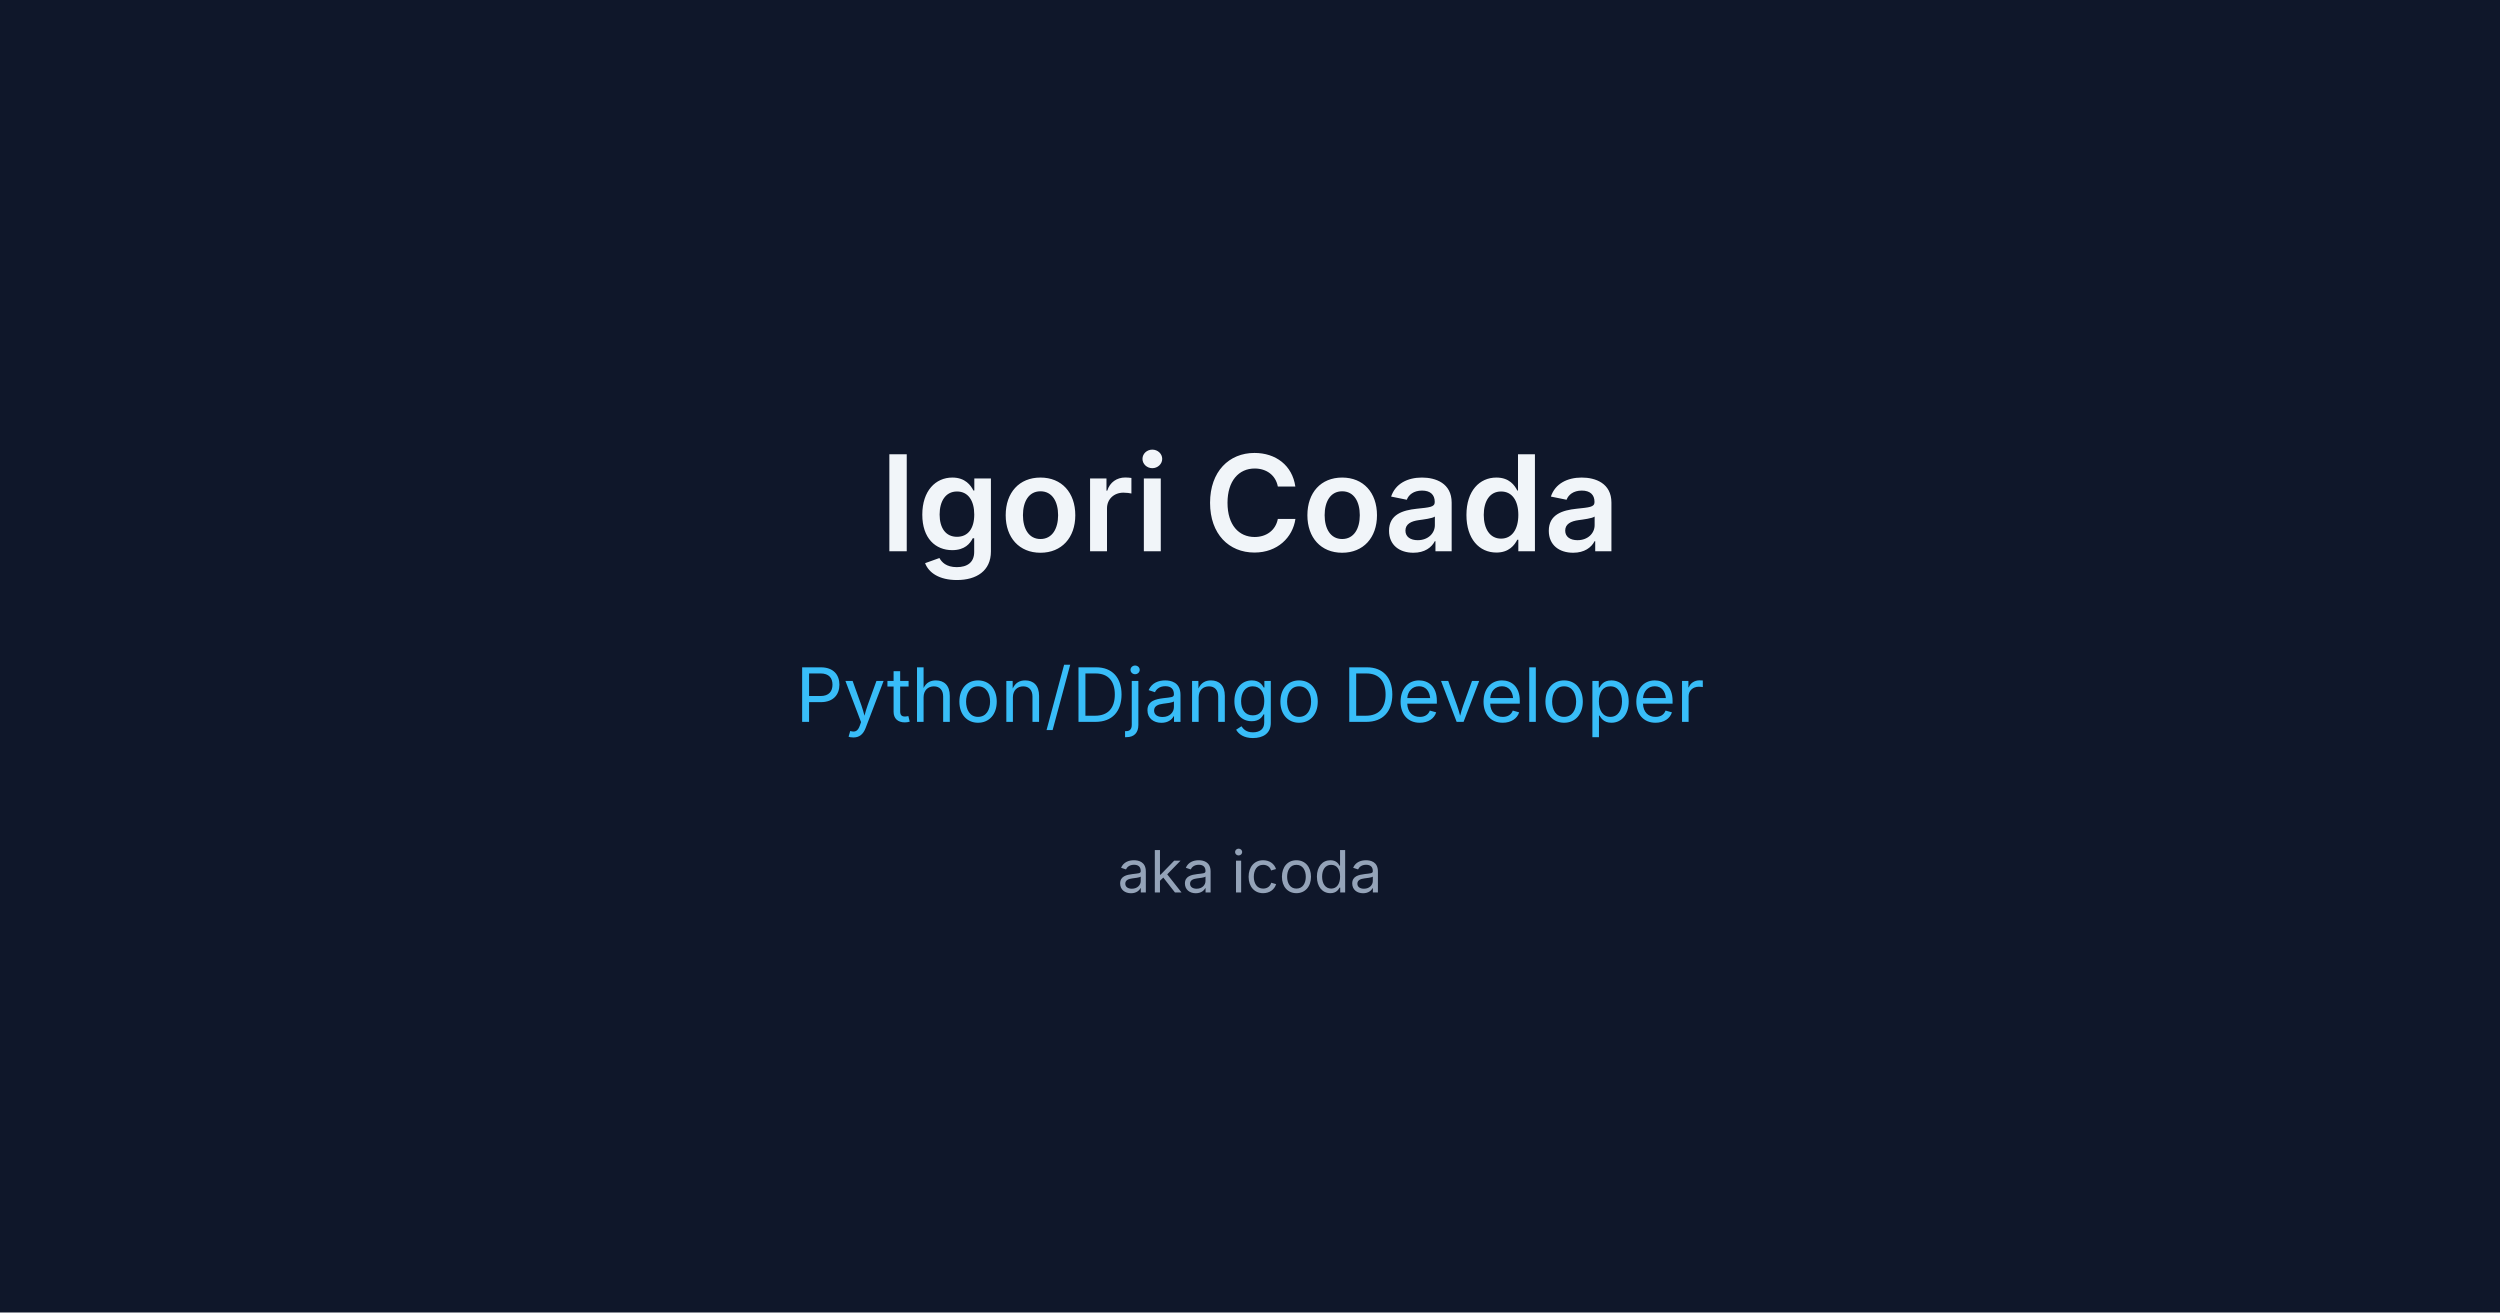
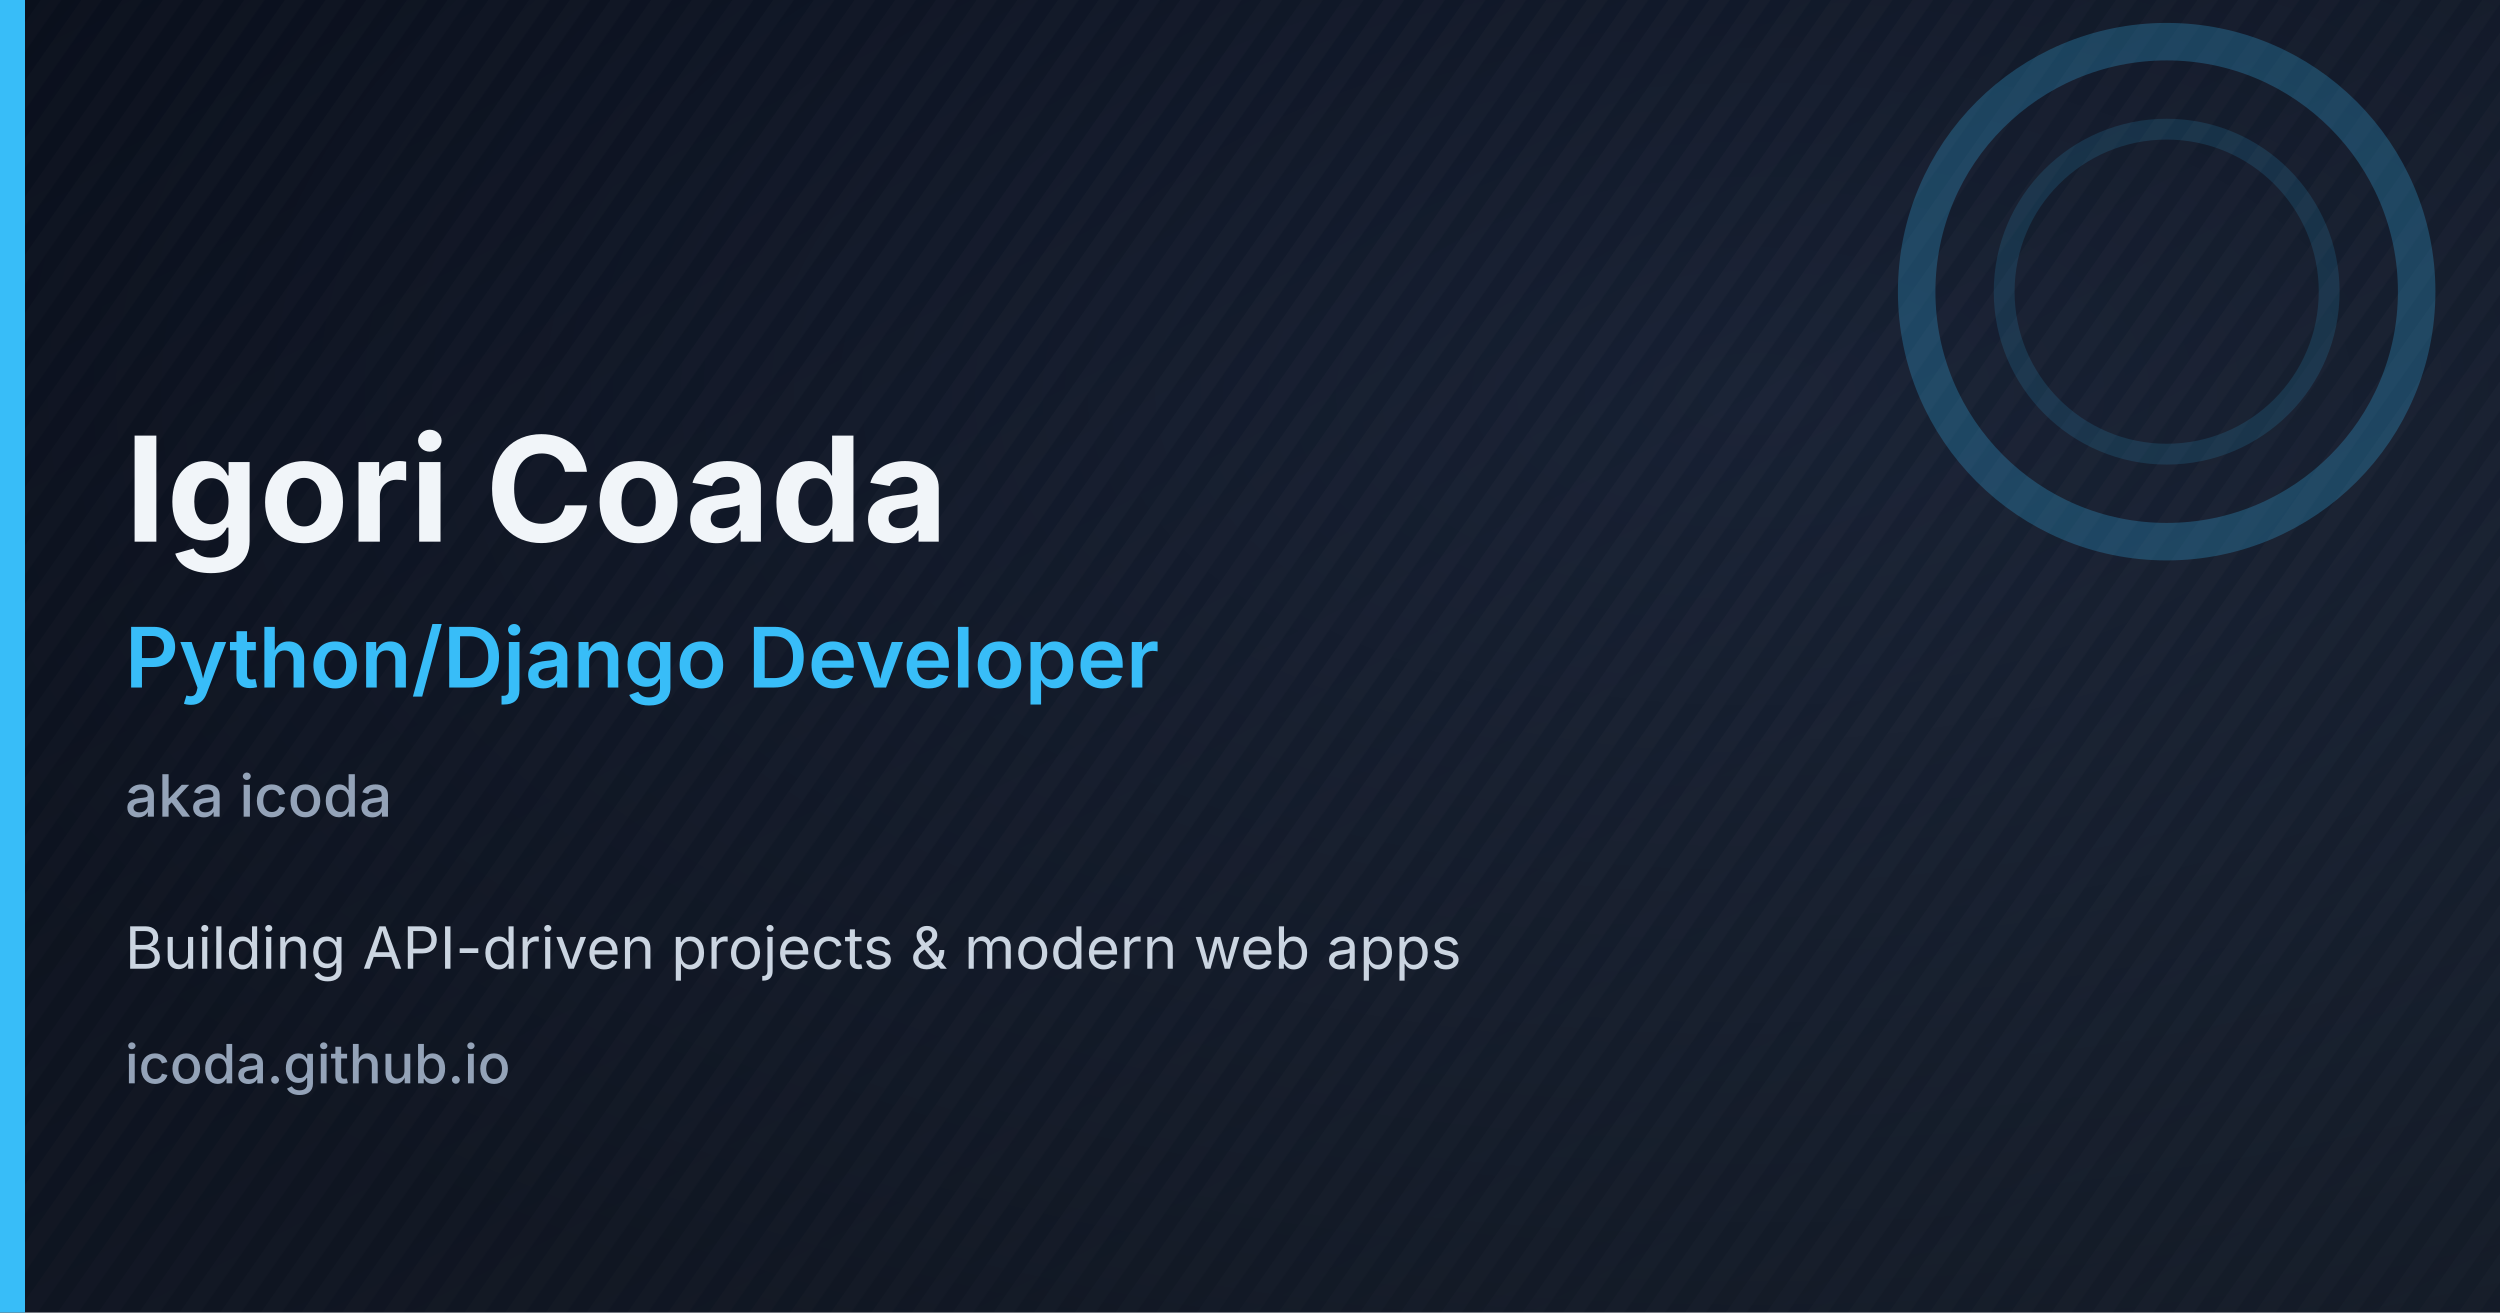
<svg xmlns="http://www.w3.org/2000/svg" width="1200" height="630">
-   <rect width="1200" height="630" fill="#0f172a" />
-   <text x="50%" y="42%" text-anchor="middle" font-family="Inter, sans-serif" font-size="64" fill="#f1f5f9" font-weight="600">
-     Igori Coada
-   </text>
-   <text x="50%" y="55%" text-anchor="middle" font-family="Inter, sans-serif" font-size="36" fill="#38bdf8">
-     Python/Django Developer
-   </text>
-   <text x="50%" y="68%" text-anchor="middle" font-family="Inter, sans-serif" font-size="28" fill="#94a3b8">
-     aka icoda
-   </text>
+   <defs>
+     <linearGradient id="bg" x1="0" y1="0" x2="1" y2="1">
+       <stop offset="0%" stop-color="#0f172a" />
+       <stop offset="100%" stop-color="#1e293b" />
+     </linearGradient>
+     <radialGradient id="vignette" cx="70%" cy="30%" r="80%">
+       <stop offset="0%" stop-color="rgba(0,0,0,0)" />
+       <stop offset="100%" stop-color="rgba(0,0,0,0.35)" />
+     </radialGradient>
+     <pattern id="diags" width="16" height="16" patternUnits="userSpaceOnUse" patternTransform="rotate(35)">
+       <rect width="16" height="16" fill="none" />
+       <rect x="0" y="0" width="8" height="16" fill="rgba(255,255,255,0.02)" />
+     </pattern>
+   </defs>
+   <rect width="1200" height="630" fill="url(#bg)" />
+   <rect width="1200" height="630" fill="url(#diags)" />
+   <rect width="1200" height="630" fill="url(#vignette)" />
+   <rect x="0" y="0" width="12" height="630" fill="#38bdf8" />
+   <circle cx="1040" cy="140" r="120" fill="none" stroke="rgba(56,189,248,0.25)" stroke-width="18" />
+   <circle cx="1040" cy="140" r="78" fill="none" stroke="rgba(56,189,248,0.14)" stroke-width="10" />
+   <g font-family="Inter, system-ui, -apple-system, Segoe UI, Roboto, Helvetica, Arial, sans-serif">
+     <text x="60" y="260" font-size="70" font-weight="700" fill="#f1f5f9" letter-spacing="0.3px">
+       Igori Coada
+     </text>
+     <text x="60" y="330" font-size="40" font-weight="600" fill="#38bdf8">
+       Python/Django Developer
+     </text>
+     <text x="60" y="392" font-size="28" font-weight="500" fill="#94a3b8">
+       aka icoda
+     </text>
+     <text x="60" y="465" font-size="28" font-weight="400" fill="#cbd5e1">
+       Building API-driven projects &amp; modern web apps
+     </text>
+     <text x="60" y="520" font-size="26" font-weight="500" fill="#94a3b8">
+       icoda.github.io
+     </text>
+   </g>
</svg>
